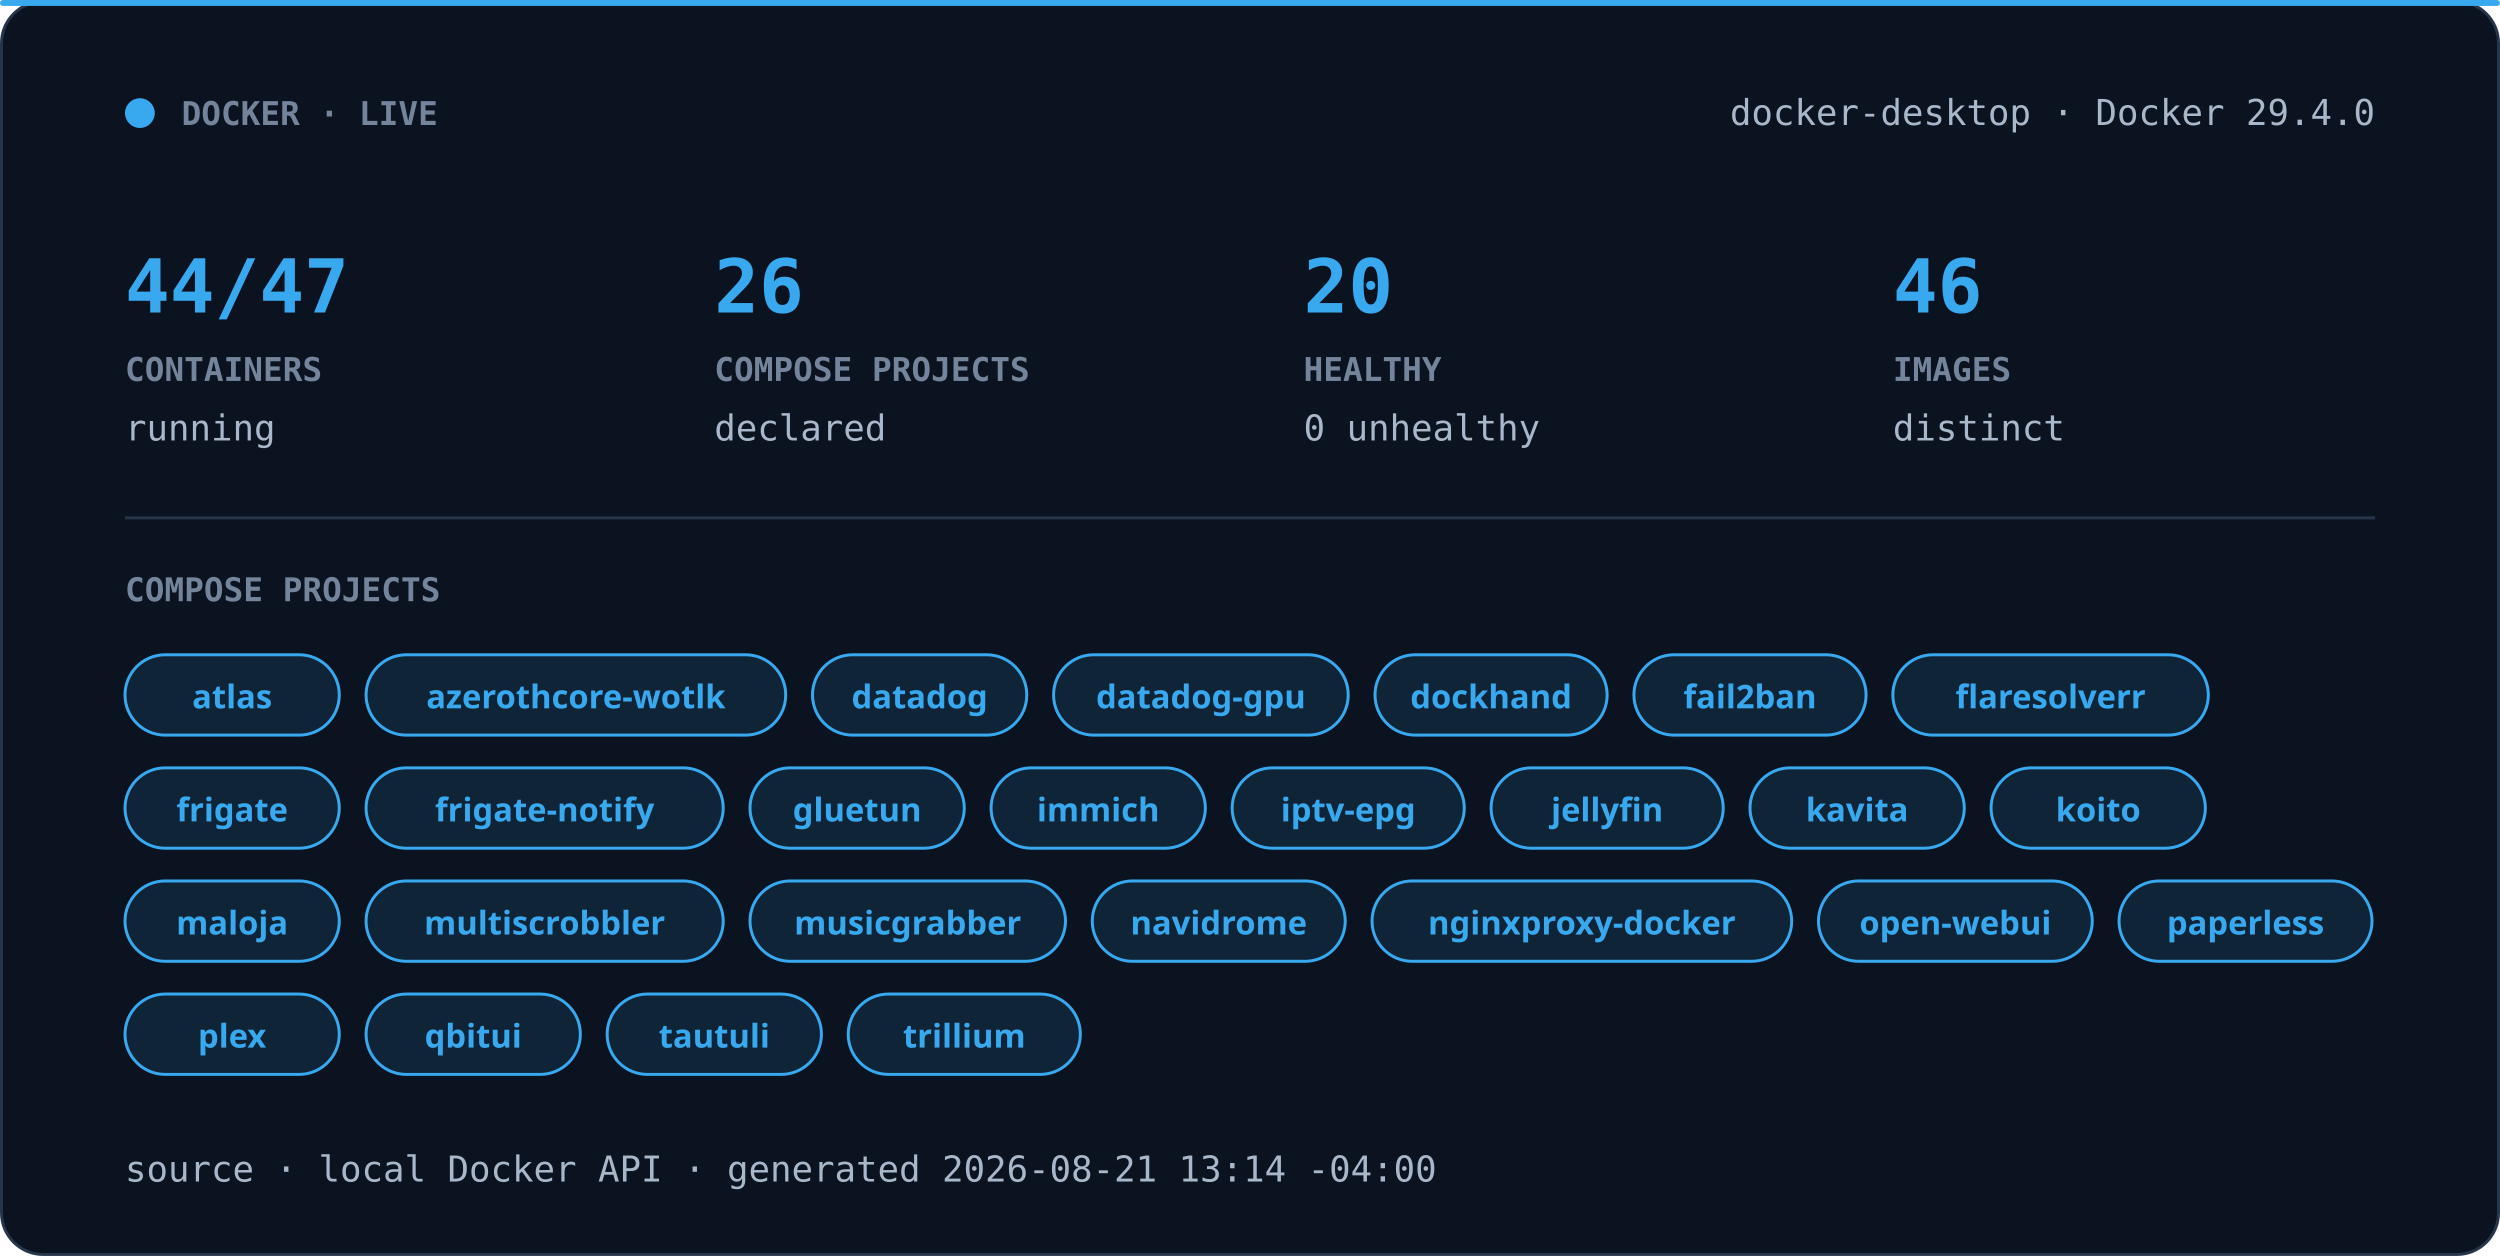
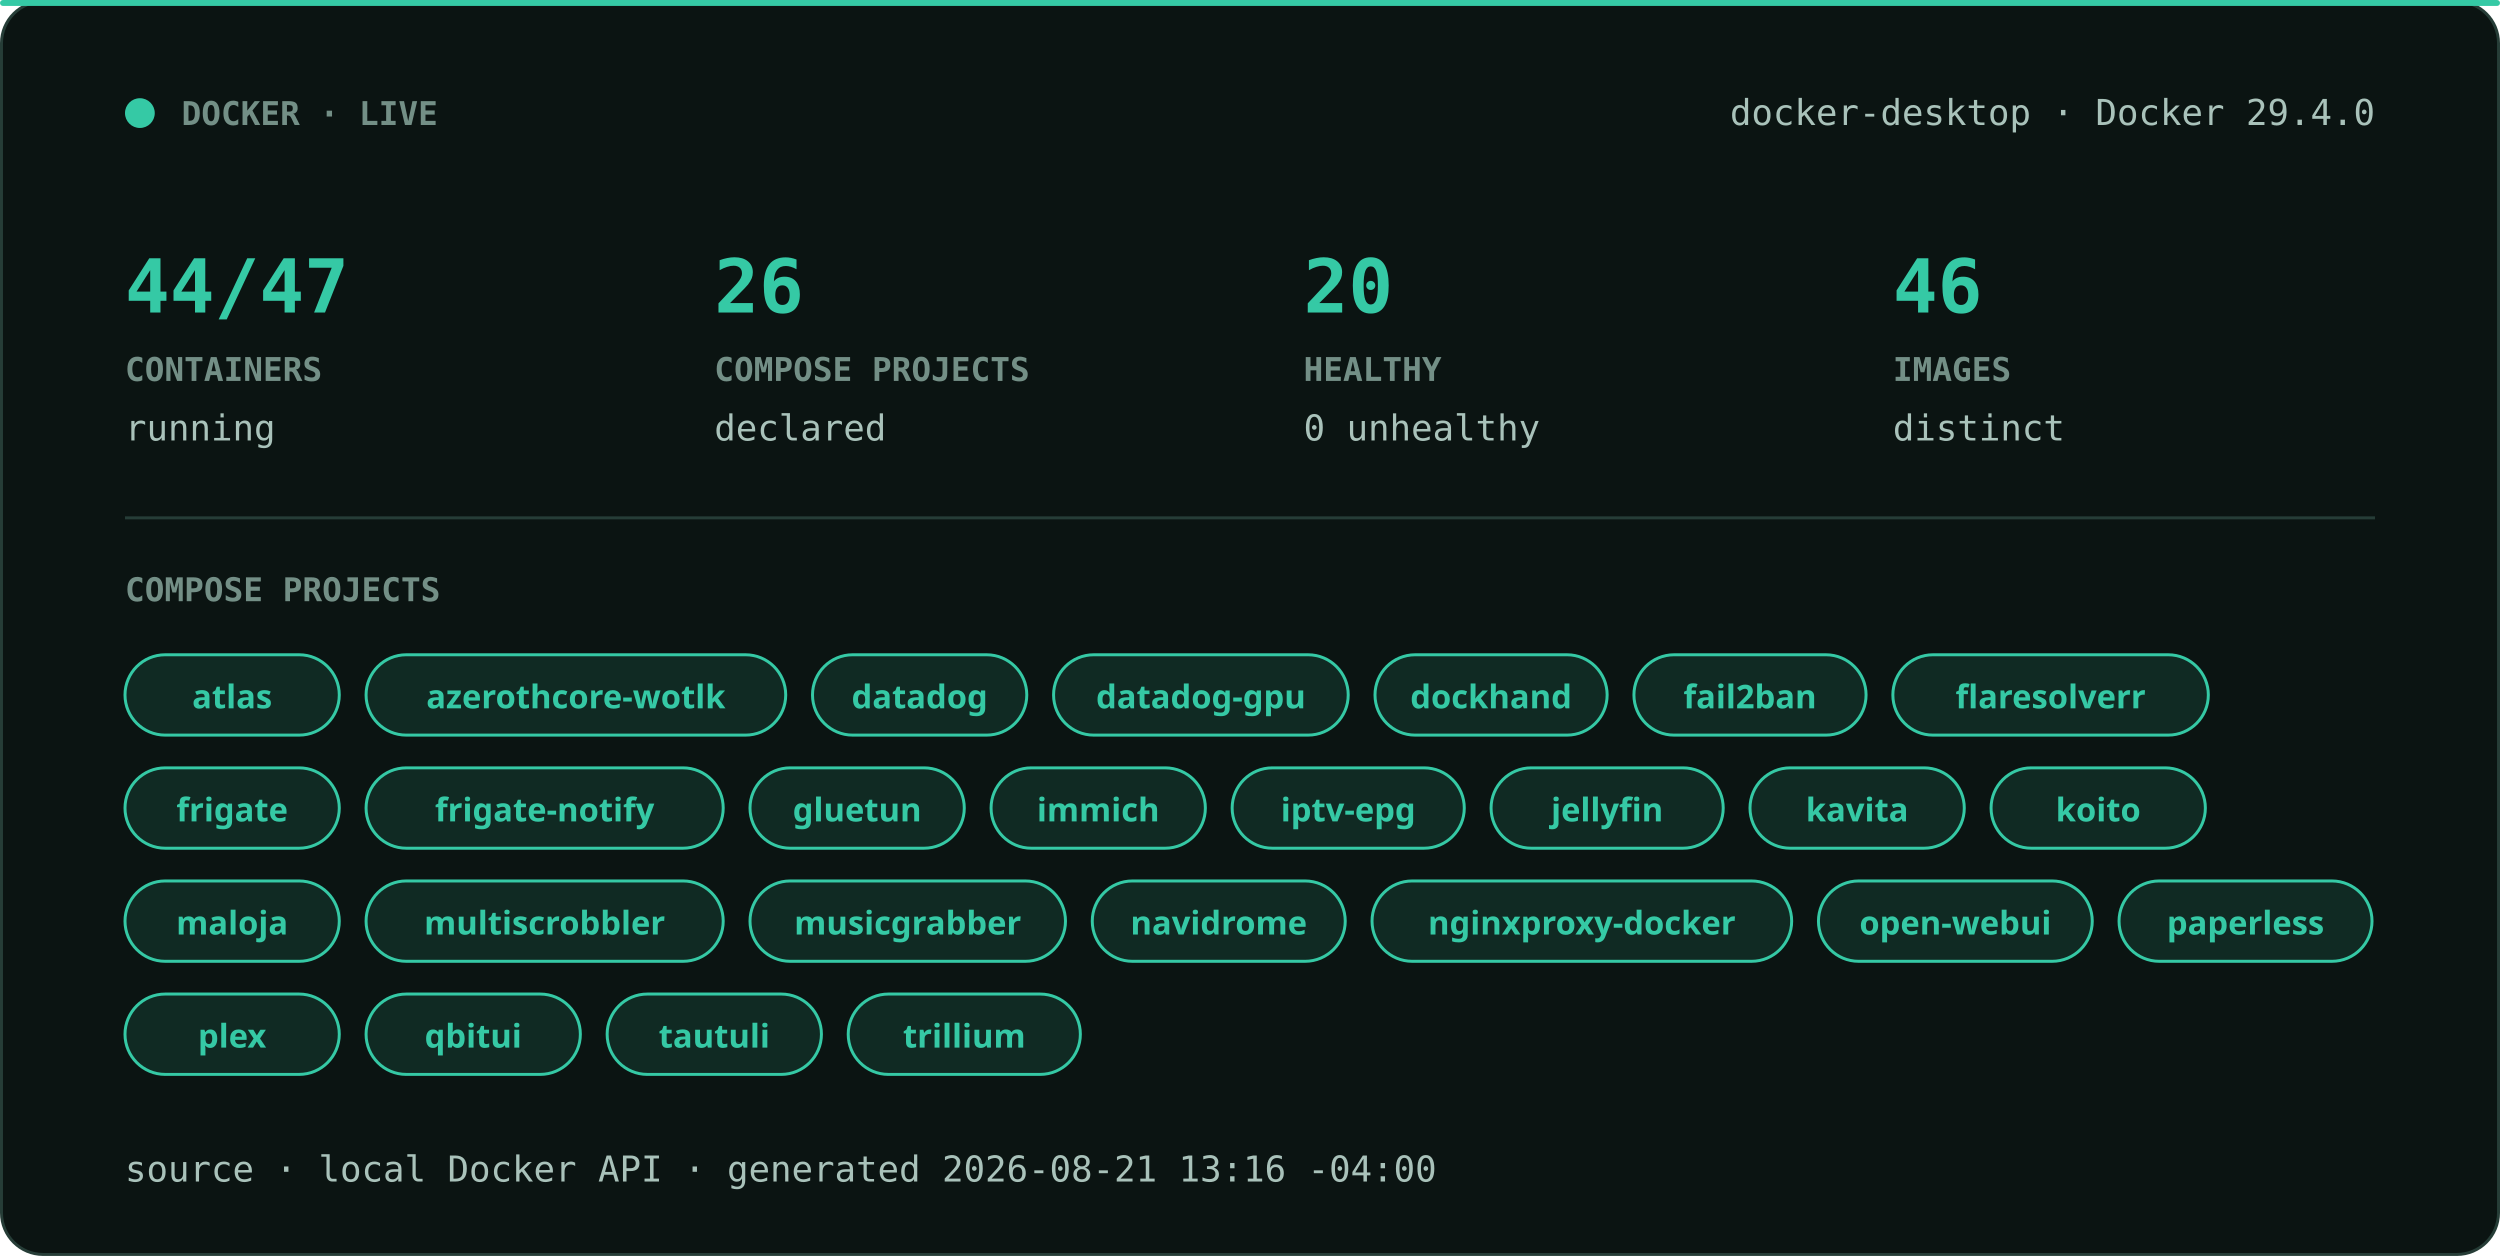
<svg xmlns="http://www.w3.org/2000/svg" width="840" height="422" viewBox="0 0 840 422" role="img" aria-label="Docker homelab status">
  <style>
- text{font-family:'Ubuntu Sans','Ubuntu',system-ui,sans-serif}.value{font-family:'Ubuntu Mono',ui-monospace,monospace;font-size:25px;font-weight:700;fill:#38a9ef}.label{font-family:'Ubuntu Mono',ui-monospace,monospace;font-size:11px;font-weight:600;fill:#73849b}.sub{font-family:'Ubuntu Mono',ui-monospace,monospace;font-size:12px;font-weight:500;fill:#a9b7ca}.pill{fill:#38a9ef;fill-opacity:.12;stroke:#38a9ef}.pilltext{font-family:'Ubuntu Sans','Ubuntu',system-ui,sans-serif;font-size:11px;font-weight:600;fill:#38a9ef}.pulse{animation:p 2.2s ease-in-out infinite}@keyframes p{50%{opacity:.3}}
+ text{font-family:'Ubuntu Sans','Ubuntu',system-ui,sans-serif}.value{font-family:'Ubuntu Mono',ui-monospace,monospace;font-size:25px;font-weight:700;fill:#35c9a5}.label{font-family:'Ubuntu Mono',ui-monospace,monospace;font-size:11px;font-weight:600;fill:#738f86}.sub{font-family:'Ubuntu Mono',ui-monospace,monospace;font-size:12px;font-weight:500;fill:#a9c2ba}.pill{fill:#35c9a5;fill-opacity:.12;stroke:#35c9a5}.pilltext{font-family:'Ubuntu Sans','Ubuntu',system-ui,sans-serif;font-size:11px;font-weight:600;fill:#35c9a5}.pulse{animation:p 2.2s ease-in-out infinite}@keyframes p{50%{opacity:.3}}
</style>
-   <rect x=".5" y=".5" width="839" height="421" rx="14" fill="#0b1220" stroke="#26354a" />
-   <rect width="840" height="2" rx="1" fill="#38a9ef" />
-   <circle class="pulse" cx="47" cy="38" r="5" fill="#38a9ef" />
+   <rect x=".5" y=".5" width="839" height="421" rx="14" fill="#0b1412" stroke="#263d37" />
+   <rect width="840" height="2" rx="1" fill="#35c9a5" />
+   <circle class="pulse" cx="47" cy="38" r="5" fill="#35c9a5" />
  <text x="61" y="42" class="label">DOCKER · LIVE</text>
  <text x="798" y="42" class="sub" text-anchor="end">docker-desktop · Docker 29.4.0</text>
  <text x="42" y="105" class="value">44/47</text>
  <text x="42" y="128" class="label">CONTAINERS</text>
  <text x="42" y="148" class="sub">running</text>
  <text x="240" y="105" class="value">26</text>
  <text x="240" y="128" class="label">COMPOSE PROJECTS</text>
  <text x="240" y="148" class="sub">declared</text>
  <text x="438" y="105" class="value">20</text>
  <text x="438" y="128" class="label">HEALTHY</text>
  <text x="438" y="148" class="sub">0 unhealthy</text>
  <text x="636" y="105" class="value">46</text>
  <text x="636" y="128" class="label">IMAGES</text>
  <text x="636" y="148" class="sub">distinct</text>
-   <line x1="42" y1="174" x2="798" y2="174" stroke="#26354a" />
+   <line x1="42" y1="174" x2="798" y2="174" stroke="#263d37" />
  <text x="42" y="202" class="label">COMPOSE PROJECTS</text>
  <rect x="42" y="220" width="72" height="27" rx="13.5" class="pill" />
  <text x="78" y="238" class="pilltext" text-anchor="middle">atlas</text>
  <rect x="123" y="220" width="141" height="27" rx="13.5" class="pill" />
  <text x="193.5" y="238" class="pilltext" text-anchor="middle">azerothcore-wotlk</text>
  <rect x="273" y="220" width="72" height="27" rx="13.5" class="pill" />
  <text x="309" y="238" class="pilltext" text-anchor="middle">datadog</text>
  <rect x="354" y="220" width="99" height="27" rx="13.5" class="pill" />
  <text x="403.5" y="238" class="pilltext" text-anchor="middle">datadog-gpu</text>
  <rect x="462" y="220" width="78" height="27" rx="13.5" class="pill" />
  <text x="501" y="238" class="pilltext" text-anchor="middle">dockhand</text>
  <rect x="549" y="220" width="78" height="27" rx="13.5" class="pill" />
  <text x="588" y="238" class="pilltext" text-anchor="middle">fail2ban</text>
  <rect x="636" y="220" width="106" height="27" rx="13.5" class="pill" />
  <text x="689" y="238" class="pilltext" text-anchor="middle">flaresolverr</text>
  <rect x="42" y="258" width="72" height="27" rx="13.5" class="pill" />
  <text x="78" y="276" class="pilltext" text-anchor="middle">frigate</text>
  <rect x="123" y="258" width="120" height="27" rx="13.5" class="pill" />
  <text x="183" y="276" class="pilltext" text-anchor="middle">frigate-notify</text>
  <rect x="252" y="258" width="72" height="27" rx="13.5" class="pill" />
  <text x="288" y="276" class="pilltext" text-anchor="middle">gluetun</text>
  <rect x="333" y="258" width="72" height="27" rx="13.5" class="pill" />
  <text x="369" y="276" class="pilltext" text-anchor="middle">immich</text>
  <rect x="414" y="258" width="78" height="27" rx="13.5" class="pill" />
  <text x="453" y="276" class="pilltext" text-anchor="middle">iptv-epg</text>
  <rect x="501" y="258" width="78" height="27" rx="13.5" class="pill" />
  <text x="540" y="276" class="pilltext" text-anchor="middle">jellyfin</text>
  <rect x="588" y="258" width="72" height="27" rx="13.5" class="pill" />
  <text x="624" y="276" class="pilltext" text-anchor="middle">kavita</text>
  <rect x="669" y="258" width="72" height="27" rx="13.5" class="pill" />
  <text x="705" y="276" class="pilltext" text-anchor="middle">koito</text>
  <rect x="42" y="296" width="72" height="27" rx="13.5" class="pill" />
  <text x="78" y="314" class="pilltext" text-anchor="middle">maloja</text>
  <rect x="123" y="296" width="120" height="27" rx="13.5" class="pill" />
  <text x="183" y="314" class="pilltext" text-anchor="middle">multiscrobbler</text>
  <rect x="252" y="296" width="106" height="27" rx="13.5" class="pill" />
  <text x="305" y="314" class="pilltext" text-anchor="middle">musicgrabber</text>
  <rect x="367" y="296" width="85" height="27" rx="13.5" class="pill" />
  <text x="409.5" y="314" class="pilltext" text-anchor="middle">navidrome</text>
  <rect x="461" y="296" width="141" height="27" rx="13.5" class="pill" />
  <text x="531.5" y="314" class="pilltext" text-anchor="middle">nginxproxy-docker</text>
  <rect x="611" y="296" width="92" height="27" rx="13.5" class="pill" />
  <text x="657" y="314" class="pilltext" text-anchor="middle">open-webui</text>
  <rect x="712" y="296" width="85" height="27" rx="13.5" class="pill" />
  <text x="754.5" y="314" class="pilltext" text-anchor="middle">paperless</text>
  <rect x="42" y="334" width="72" height="27" rx="13.5" class="pill" />
  <text x="78" y="352" class="pilltext" text-anchor="middle">plex</text>
  <rect x="123" y="334" width="72" height="27" rx="13.5" class="pill" />
  <text x="159" y="352" class="pilltext" text-anchor="middle">qbitui</text>
  <rect x="204" y="334" width="72" height="27" rx="13.5" class="pill" />
  <text x="240" y="352" class="pilltext" text-anchor="middle">tautuli</text>
  <rect x="285" y="334" width="78" height="27" rx="13.5" class="pill" />
  <text x="324" y="352" class="pilltext" text-anchor="middle">trillium</text>
-   <text x="42" y="397" class="sub">source · local Docker API · generated 2026-08-21 13:14 -04:00</text>
+   <text x="42" y="397" class="sub">source · local Docker API · generated 2026-08-21 13:16 -04:00</text>
</svg>
